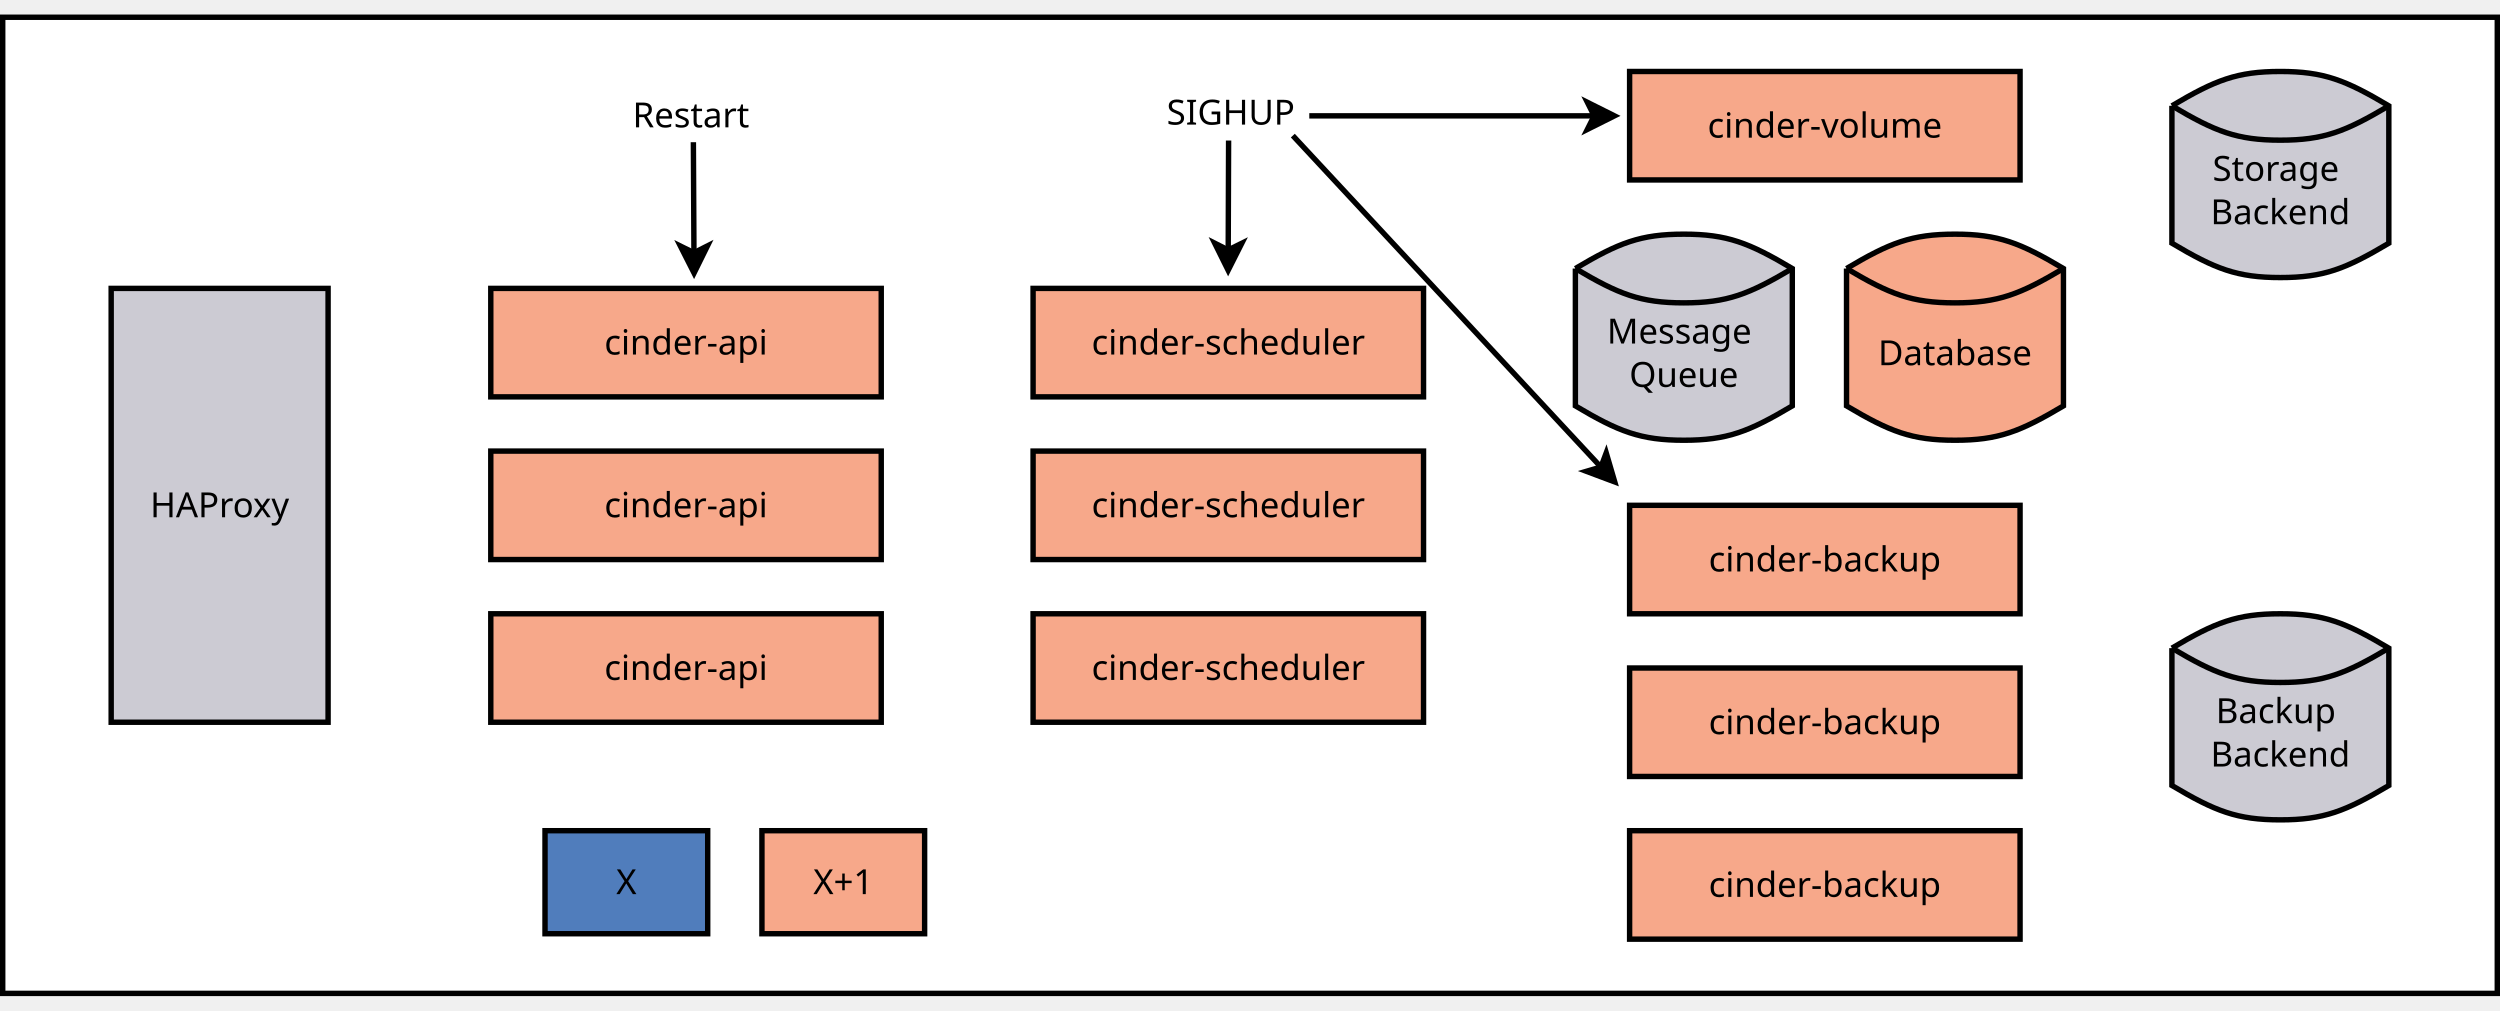
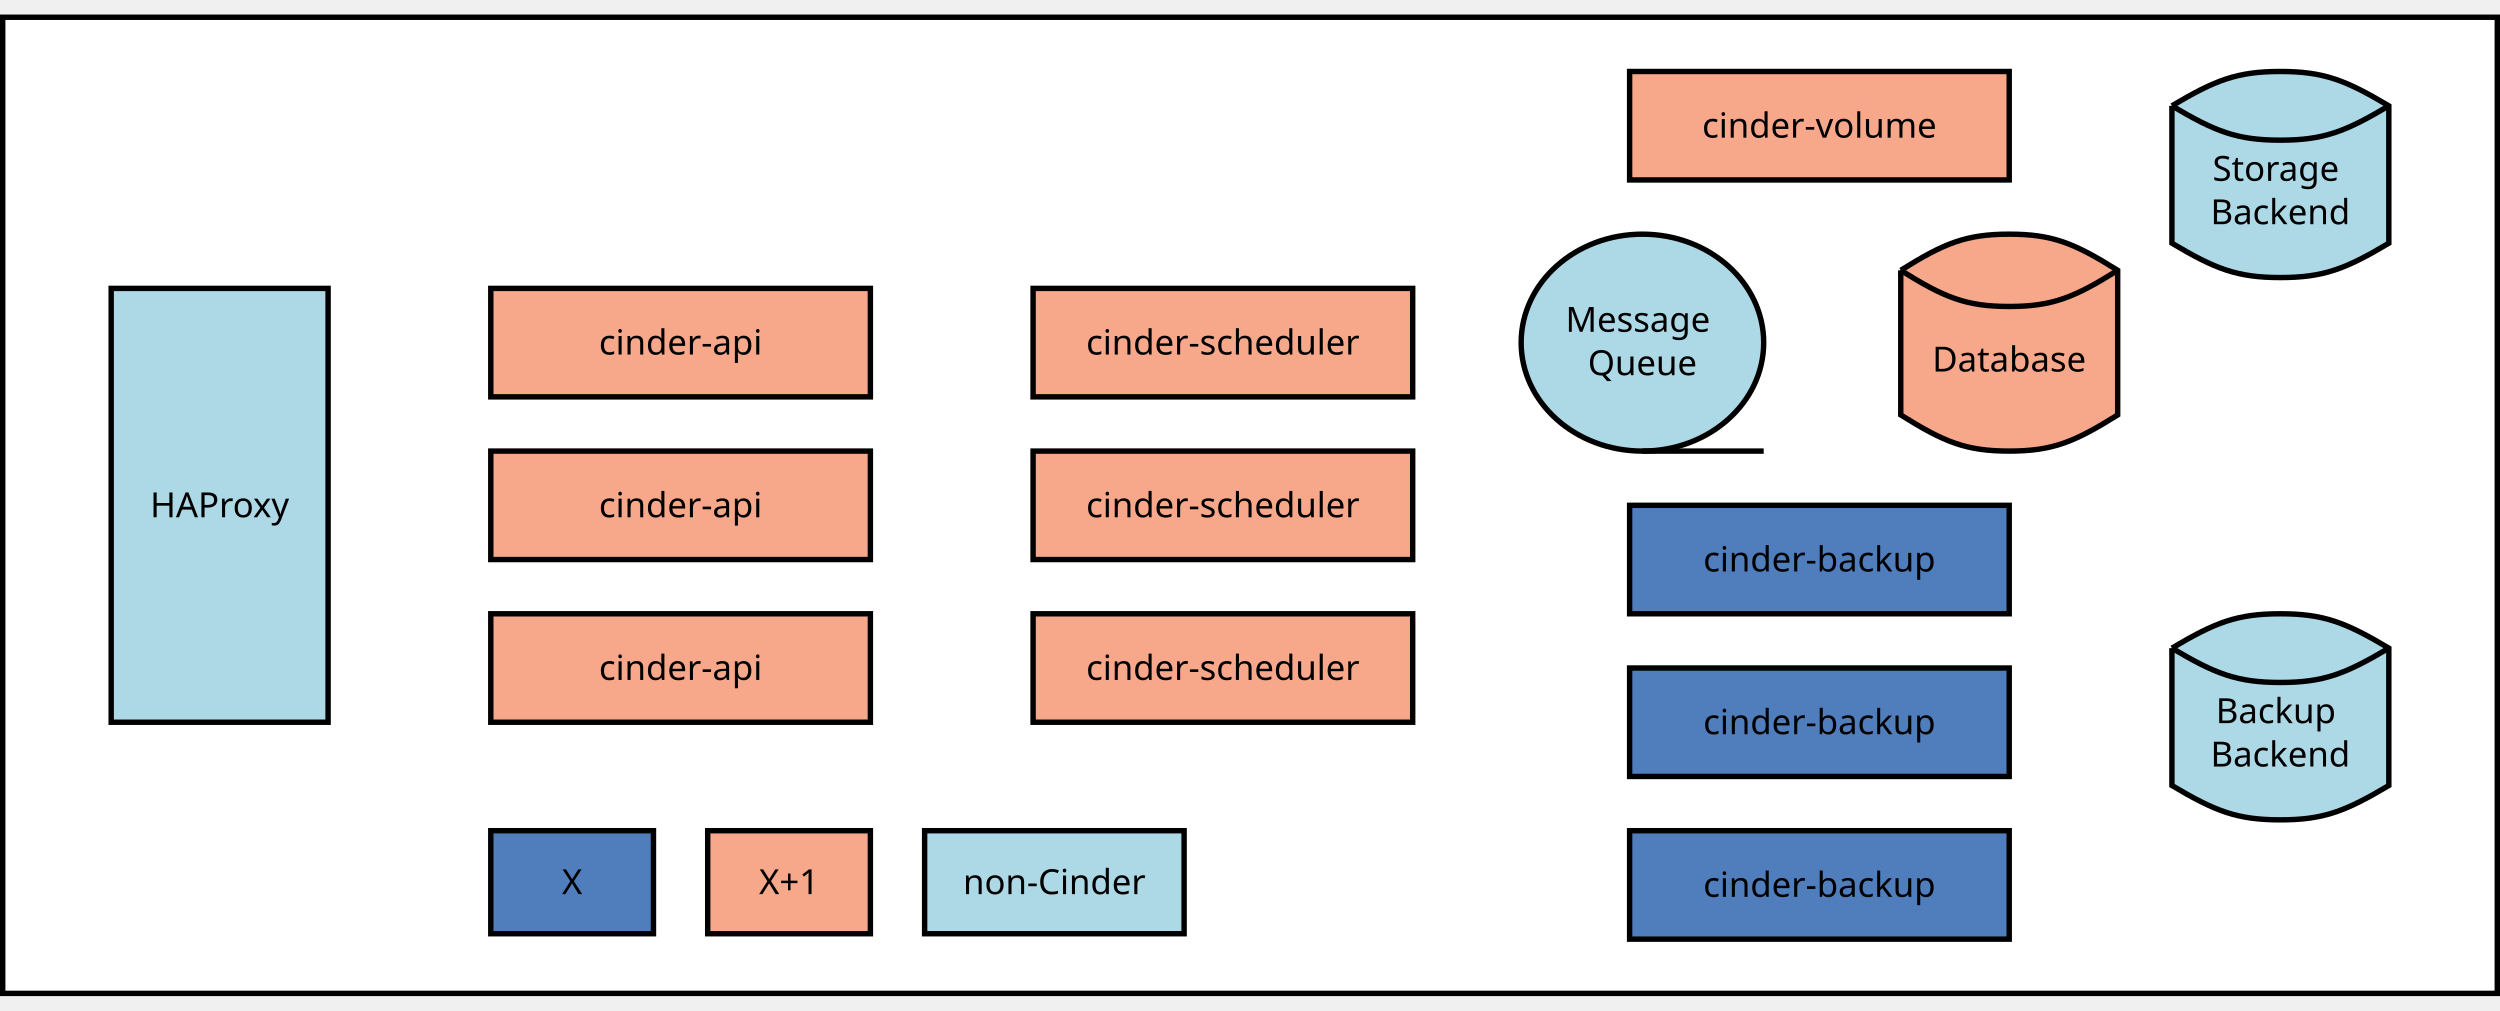
<svg xmlns="http://www.w3.org/2000/svg" width="47cm" height="19cm" viewBox="-61 -21 922 362">
  <g>
    <rect style="fill: #ffffff" x="-60" y="-20" width="920" height="360" />
    <rect style="fill: none; fill-opacity:0; stroke-width: 2; stroke: #000000" x="-60" y="-20" width="920" height="360" />
    <text font-size="12.8" style="fill: #000000;text-anchor:middle;font-family:sans-serif;font-style:normal;font-weight:normal" x="400" y="163.9">
      <tspan x="400" y="163.9" />
    </text>
  </g>
  <g>
-     <rect style="fill: #f7a88a" x="120" y="140" width="144" height="40" />
-     <rect style="fill: none; fill-opacity:0; stroke-width: 2; stroke: #000000" x="120" y="140" width="144" height="40" />
-     <text font-size="12.8" style="fill: #000000;text-anchor:middle;font-family:Montserrat;font-style:normal;font-weight:normal" x="192" y="164.4">
-       <tspan x="192" y="164.4">cinder-api</tspan>
+     <rect style="fill: #f7a88a" x="120" y="140" width="140" height="40" />
+     <rect style="fill: none; fill-opacity:0; stroke-width: 2; stroke: #000000" x="120" y="140" width="140" height="40" />
+     <text font-size="12.8" style="fill: #000000;text-anchor:middle;font-family:Montserrat;font-style:normal;font-weight:normal" x="190" y="164.4">
+       <tspan x="190" y="164.4">cinder-api</tspan>
    </text>
  </g>
  <g>
-     <rect style="fill: #f7a88a" x="320" y="140" width="144" height="40" />
-     <rect style="fill: none; fill-opacity:0; stroke-width: 2; stroke: #000000" x="320" y="140" width="144" height="40" />
-     <text font-size="12.8" style="fill: #000000;text-anchor:middle;font-family:Montserrat;font-style:normal;font-weight:normal" x="392" y="164.4">
-       <tspan x="392" y="164.4">cinder-scheduler</tspan>
+     <rect style="fill: #f7a88a" x="320" y="140" width="140" height="40" />
+     <rect style="fill: none; fill-opacity:0; stroke-width: 2; stroke: #000000" x="320" y="140" width="140" height="40" />
+     <text font-size="12.8" style="fill: #000000;text-anchor:middle;font-family:Montserrat;font-style:normal;font-weight:normal" x="390" y="164.4">
+       <tspan x="390" y="164.4">cinder-scheduler</tspan>
    </text>
  </g>
  <g>
-     <rect style="fill: #f7a88a" x="540" y="0" width="144" height="40" />
-     <rect style="fill: none; fill-opacity:0; stroke-width: 2; stroke: #000000" x="540" y="0" width="144" height="40" />
-     <text font-size="12.8" style="fill: #000000;text-anchor:middle;font-family:Montserrat;font-style:normal;font-weight:normal" x="612" y="24.4">
-       <tspan x="612" y="24.4">cinder-volume</tspan>
+     <rect style="fill: #f7a88a" x="540" y="0" width="140" height="40" />
+     <rect style="fill: none; fill-opacity:0; stroke-width: 2; stroke: #000000" x="540" y="0" width="140" height="40" />
+     <text font-size="12.8" style="fill: #000000;text-anchor:middle;font-family:Montserrat;font-style:normal;font-weight:normal" x="610" y="24.4">
+       <tspan x="610" y="24.4">cinder-volume</tspan>
    </text>
  </g>
  <g>
-     <path style="fill: #cccbd3" d="M 740 12.667 C 756,3.167 764,0 780,0 C 796,0 804,3.167 820,12.667 L 820,63.333 C 804,72.833 796,76 780,76 C 764,76 756,72.833 740,63.333 L 740,12.667z" />
+     <path style="fill: #add8e6" d="M 740 12.667 C 756,3.167 764,0 780,0 C 796,0 804,3.167 820,12.667 L 820,63.333 C 804,72.833 796,76 780,76 C 764,76 756,72.833 740,63.333 L 740,12.667z" />
    <path style="fill: none; fill-opacity:0; stroke-width: 2; stroke: #000000" d="M 740 12.667 C 756,3.167 764,0 780,0 C 796,0 804,3.167 820,12.667 L 820,63.333 C 804,72.833 796,76 780,76 C 764,76 756,72.833 740,63.333 L 740,12.667" />
    <path style="fill: none; fill-opacity:0; stroke-width: 2; stroke: #000000" d="M 740 12.667 C 756,22.167 764,25.333 780,25.333 C 796,25.333 804,22.167 820,12.667" />
    <text font-size="12.8" style="fill: #000000;text-anchor:middle;font-family:Montserrat;font-style:normal;font-weight:normal" x="780" y="40.333">
      <tspan x="780" y="40.333">Storage</tspan>
      <tspan x="780" y="56.333">Backend</tspan>
    </text>
  </g>
  <g>
-     <rect style="fill: #f7a88a" x="540" y="280" width="144" height="40" />
-     <rect style="fill: none; fill-opacity:0; stroke-width: 2; stroke: #000000" x="540" y="280" width="144" height="40" />
-     <text font-size="12.8" style="fill: #000000;text-anchor:middle;font-family:Montserrat;font-style:normal;font-weight:normal" x="612" y="304.4">
-       <tspan x="612" y="304.4">cinder-backup</tspan>
+     <rect style="fill: #507dbc" x="540" y="280" width="140" height="40" />
+     <rect style="fill: none; fill-opacity:0; stroke-width: 2; stroke: #000000" x="540" y="280" width="140" height="40" />
+     <text font-size="12.8" style="fill: #000000;text-anchor:middle;font-family:Montserrat;font-style:normal;font-weight:normal" x="610" y="304.4">
+       <tspan x="610" y="304.4">cinder-backup</tspan>
    </text>
  </g>
  <g>
-     <rect style="fill: #f7a88a" x="540" y="220" width="144" height="40" />
-     <rect style="fill: none; fill-opacity:0; stroke-width: 2; stroke: #000000" x="540" y="220" width="144" height="40" />
-     <text font-size="12.8" style="fill: #000000;text-anchor:middle;font-family:Montserrat;font-style:normal;font-weight:normal" x="612" y="244.4">
-       <tspan x="612" y="244.4">cinder-backup</tspan>
+     <rect style="fill: #507dbc" x="540" y="220" width="140" height="40" />
+     <rect style="fill: none; fill-opacity:0; stroke-width: 2; stroke: #000000" x="540" y="220" width="140" height="40" />
+     <text font-size="12.8" style="fill: #000000;text-anchor:middle;font-family:Montserrat;font-style:normal;font-weight:normal" x="610" y="244.4">
+       <tspan x="610" y="244.4">cinder-backup</tspan>
    </text>
  </g>
  <g>
-     <path style="fill: #cccbd3" d="M 740 212.667 C 756,203.167 764,200 780,200 C 796,200 804,203.167 820,212.667 L 820,263.333 C 804,272.833 796,276 780,276 C 764,276 756,272.833 740,263.333 L 740,212.667z" />
+     <path style="fill: #add8e6" d="M 740 212.667 C 756,203.167 764,200 780,200 C 796,200 804,203.167 820,212.667 L 820,263.333 C 804,272.833 796,276 780,276 C 764,276 756,272.833 740,263.333 L 740,212.667z" />
    <path style="fill: none; fill-opacity:0; stroke-width: 2; stroke: #000000" d="M 740 212.667 C 756,203.167 764,200 780,200 C 796,200 804,203.167 820,212.667 L 820,263.333 C 804,272.833 796,276 780,276 C 764,276 756,272.833 740,263.333 L 740,212.667" />
    <path style="fill: none; fill-opacity:0; stroke-width: 2; stroke: #000000" d="M 740 212.667 C 756,222.167 764,225.333 780,225.333 C 796,225.333 804,222.167 820,212.667" />
    <text font-size="12.8" style="fill: #000000;text-anchor:middle;font-family:Montserrat;font-style:normal;font-weight:normal" x="780" y="240.333">
      <tspan x="780" y="240.333">Backup</tspan>
      <tspan x="780" y="256.333">Backend</tspan>
    </text>
  </g>
  <g>
-     <rect style="fill: #f7a88a" x="320" y="80" width="144" height="40" />
-     <rect style="fill: none; fill-opacity:0; stroke-width: 2; stroke: #000000" x="320" y="80" width="144" height="40" />
-     <text font-size="12.8" style="fill: #000000;text-anchor:middle;font-family:Montserrat;font-style:normal;font-weight:normal" x="392" y="104.4">
-       <tspan x="392" y="104.4">cinder-scheduler</tspan>
+     <rect style="fill: #f7a88a" x="320" y="80" width="140" height="40" />
+     <rect style="fill: none; fill-opacity:0; stroke-width: 2; stroke: #000000" x="320" y="80" width="140" height="40" />
+     <text font-size="12.8" style="fill: #000000;text-anchor:middle;font-family:Montserrat;font-style:normal;font-weight:normal" x="390" y="104.4">
+       <tspan x="390" y="104.4">cinder-scheduler</tspan>
    </text>
  </g>
  <g>
-     <rect style="fill: #f7a88a" x="320" y="200" width="144" height="40" />
-     <rect style="fill: none; fill-opacity:0; stroke-width: 2; stroke: #000000" x="320" y="200" width="144" height="40" />
-     <text font-size="12.8" style="fill: #000000;text-anchor:middle;font-family:Montserrat;font-style:normal;font-weight:normal" x="392" y="224.4">
-       <tspan x="392" y="224.4">cinder-scheduler</tspan>
+     <rect style="fill: #f7a88a" x="320" y="200" width="140" height="40" />
+     <rect style="fill: none; fill-opacity:0; stroke-width: 2; stroke: #000000" x="320" y="200" width="140" height="40" />
+     <text font-size="12.8" style="fill: #000000;text-anchor:middle;font-family:Montserrat;font-style:normal;font-weight:normal" x="390" y="224.4">
+       <tspan x="390" y="224.4">cinder-scheduler</tspan>
    </text>
  </g>
  <g>
-     <rect style="fill: #cccbd3" x="-20" y="80" width="80" height="160" />
+     <rect style="fill: #add8e6" x="-20" y="80" width="80" height="160" />
    <rect style="fill: none; fill-opacity:0; stroke-width: 2; stroke: #000000" x="-20" y="80" width="80" height="160" />
    <text font-size="12.8" style="fill: #000000;text-anchor:middle;font-family:Montserrat;font-style:normal;font-weight:normal" x="20" y="164.4">
      <tspan x="20" y="164.4">HAProxy</tspan>
    </text>
  </g>
  <g>
-     <rect style="fill: #f7a88a" x="120" y="200" width="144" height="40" />
-     <rect style="fill: none; fill-opacity:0; stroke-width: 2; stroke: #000000" x="120" y="200" width="144" height="40" />
-     <text font-size="12.8" style="fill: #000000;text-anchor:middle;font-family:Montserrat;font-style:normal;font-weight:normal" x="192" y="224.4">
-       <tspan x="192" y="224.4">cinder-api</tspan>
+     <rect style="fill: #f7a88a" x="120" y="200" width="140" height="40" />
+     <rect style="fill: none; fill-opacity:0; stroke-width: 2; stroke: #000000" x="120" y="200" width="140" height="40" />
+     <text font-size="12.8" style="fill: #000000;text-anchor:middle;font-family:Montserrat;font-style:normal;font-weight:normal" x="190" y="224.4">
+       <tspan x="190" y="224.4">cinder-api</tspan>
    </text>
  </g>
  <g>
-     <path style="fill: #cccbd3" d="M 520 72.667 C 536,63.167 544,60 560,60 C 576,60 584,63.167 600,72.667 L 600,123.333 C 584,132.833 576,136 560,136 C 544,136 536,132.833 520,123.333 L 520,72.667z" />
-     <path style="fill: none; fill-opacity:0; stroke-width: 2; stroke: #000000" d="M 520 72.667 C 536,63.167 544,60 560,60 C 576,60 584,63.167 600,72.667 L 600,123.333 C 584,132.833 576,136 560,136 C 544,136 536,132.833 520,123.333 L 520,72.667" />
-     <path style="fill: none; fill-opacity:0; stroke-width: 2; stroke: #000000" d="M 520 72.667 C 536,82.167 544,85.333 560,85.333 C 576,85.333 584,82.167 600,72.667" />
-     <text font-size="12.8" style="fill: #000000;text-anchor:middle;font-family:Montserrat;font-style:normal;font-weight:normal" x="560" y="100.333">
-       <tspan x="560" y="100.333">Message</tspan>
-       <tspan x="560" y="116.333">Queue</tspan>
+     <path style="fill: #f7a88a" d="M 640 73.333 C 656,63.333 664,60 680,60 C 696,60 704,63.333 720,73.333 L 720,126.667 C 704,136.667 696,140 680,140 C 664,140 656,136.667 640,126.667 L 640,73.333z" />
+     <path style="fill: none; fill-opacity:0; stroke-width: 2; stroke: #000000" d="M 640 73.333 C 656,63.333 664,60 680,60 C 696,60 704,63.333 720,73.333 L 720,126.667 C 704,136.667 696,140 680,140 C 664,140 656,136.667 640,126.667 L 640,73.333" />
+     <path style="fill: none; fill-opacity:0; stroke-width: 2; stroke: #000000" d="M 640 73.333 C 656,83.333 664,86.667 680,86.667 C 696,86.667 704,83.333 720,73.333" />
+     <text font-size="12.8" style="fill: #000000;text-anchor:middle;font-family:Montserrat;font-style:normal;font-weight:normal" x="680" y="110.667">
+       <tspan x="680" y="110.667">Database</tspan>
    </text>
  </g>
  <g>
-     <path style="fill: #f7a88a" d="M 620 72.667 C 636,63.167 644,60 660,60 C 676,60 684,63.167 700,72.667 L 700,123.333 C 684,132.833 676,136 660,136 C 644,136 636,132.833 620,123.333 L 620,72.667z" />
-     <path style="fill: none; fill-opacity:0; stroke-width: 2; stroke: #000000" d="M 620 72.667 C 636,63.167 644,60 660,60 C 676,60 684,63.167 700,72.667 L 700,123.333 C 684,132.833 676,136 660,136 C 644,136 636,132.833 620,123.333 L 620,72.667" />
-     <path style="fill: none; fill-opacity:0; stroke-width: 2; stroke: #000000" d="M 620 72.667 C 636,82.167 644,85.333 660,85.333 C 676,85.333 684,82.167 700,72.667" />
-     <text font-size="12.8" style="fill: #000000;text-anchor:middle;font-family:Montserrat;font-style:normal;font-weight:normal" x="660" y="108.333">
-       <tspan x="660" y="108.333">Database</tspan>
+     <rect style="fill: #507dbc" x="120" y="280" width="60" height="38" />
+     <rect style="fill: none; fill-opacity:0; stroke-width: 2; stroke: #000000" x="120" y="280" width="60" height="38" />
+     <text font-size="12.8" style="fill: #000000;text-anchor:middle;font-family:Montserrat;font-style:normal;font-weight:normal" x="150" y="303.4">
+       <tspan x="150" y="303.4">X</tspan>
    </text>
  </g>
  <g>
-     <rect style="fill: #507dbc" x="140" y="280" width="60" height="38" />
-     <rect style="fill: none; fill-opacity:0; stroke-width: 2; stroke: #000000" x="140" y="280" width="60" height="38" />
-     <text font-size="12.8" style="fill: #000000;text-anchor:middle;font-family:Montserrat;font-style:normal;font-weight:normal" x="170" y="303.4">
-       <tspan x="170" y="303.4">X</tspan>
+     <rect style="fill: #f7a88a" x="200" y="280" width="60" height="38" />
+     <rect style="fill: none; fill-opacity:0; stroke-width: 2; stroke: #000000" x="200" y="280" width="60" height="38" />
+     <text font-size="12.8" style="fill: #000000;text-anchor:middle;font-family:Montserrat;font-style:normal;font-weight:normal" x="230" y="303.4">
+       <tspan x="230" y="303.4">X+1</tspan>
    </text>
  </g>
-   <g>
-     <rect style="fill: #f7a88a" x="220" y="280" width="60" height="38" />
-     <rect style="fill: none; fill-opacity:0; stroke-width: 2; stroke: #000000" x="220" y="280" width="60" height="38" />
-     <text font-size="12.8" style="fill: #000000;text-anchor:middle;font-family:Montserrat;font-style:normal;font-weight:normal" x="250" y="303.4">
-       <tspan x="250" y="303.4">X+1</tspan>
-     </text>
-   </g>
-   <text font-size="12.8" style="fill: #000000;text-anchor:start;font-family:sans-serif;font-style:normal;font-weight:normal" x="170" y="299">
-     <tspan x="170" y="299" />
+   <text font-size="12.8" style="fill: #000000;text-anchor:start;font-family:sans-serif;font-style:normal;font-weight:normal" x="150" y="299">
+     <tspan x="150" y="299" />
  </text>
-   <text font-size="12.8" style="fill: #000000;text-anchor:start;font-family:sans-serif;font-style:normal;font-weight:normal" x="250" y="299">
-     <tspan x="250" y="299" />
+   <text font-size="12.8" style="fill: #000000;text-anchor:start;font-family:sans-serif;font-style:normal;font-weight:normal" x="230" y="299">
+     <tspan x="230" y="299" />
  </text>
  <g>
-     <rect style="fill: #f7a88a" x="540" y="160" width="144" height="40" />
-     <rect style="fill: none; fill-opacity:0; stroke-width: 2; stroke: #000000" x="540" y="160" width="144" height="40" />
-     <text font-size="12.8" style="fill: #000000;text-anchor:middle;font-family:Montserrat;font-style:normal;font-weight:normal" x="612" y="184.4">
-       <tspan x="612" y="184.4">cinder-backup</tspan>
+     <rect style="fill: #507dbc" x="540" y="160" width="140" height="40" />
+     <rect style="fill: none; fill-opacity:0; stroke-width: 2; stroke: #000000" x="540" y="160" width="140" height="40" />
+     <text font-size="12.8" style="fill: #000000;text-anchor:middle;font-family:Montserrat;font-style:normal;font-weight:normal" x="610" y="184.4">
+       <tspan x="610" y="184.4">cinder-backup</tspan>
    </text>
  </g>
  <text font-size="12.8" style="fill: #000000;text-anchor:start;font-family:sans-serif;font-style:normal;font-weight:normal" x="398.178" y="14.542">
    <tspan x="398.178" y="14.542" />
  </text>
  <g>
-     <rect style="fill: #f7a88a" x="120" y="80" width="144" height="40" />
-     <rect style="fill: none; fill-opacity:0; stroke-width: 2; stroke: #000000" x="120" y="80" width="144" height="40" />
-     <text font-size="12.8" style="fill: #000000;text-anchor:middle;font-family:Montserrat;font-style:normal;font-weight:normal" x="192" y="104.4">
-       <tspan x="192" y="104.4">cinder-api</tspan>
+     <rect style="fill: #f7a88a" x="120" y="80" width="140" height="40" />
+     <rect style="fill: none; fill-opacity:0; stroke-width: 2; stroke: #000000" x="120" y="80" width="140" height="40" />
+     <text font-size="12.8" style="fill: #000000;text-anchor:middle;font-family:Montserrat;font-style:normal;font-weight:normal" x="190" y="104.4">
+       <tspan x="190" y="104.4">cinder-api</tspan>
    </text>
  </g>
  <g>
-     <line style="fill: none; fill-opacity:0; stroke-width: 2; stroke: #000000" x1="194.719" y1="26.081" x2="194.929" y2="66.844" />
-     <polygon style="fill: #000000" points="194.967,74.343 189.916,64.369 194.929,66.844 199.916,64.318 " />
-     <polygon style="fill: none; fill-opacity:0; stroke-width: 2; stroke: #000000" points="194.967,74.343 189.916,64.369 194.929,66.844 199.916,64.318 " />
+     <ellipse style="fill: #add8e6" cx="544.725" cy="100" rx="44.725" ry="40" />
+     <ellipse style="fill: none; fill-opacity:0; stroke-width: 2; stroke: #000000" cx="544.725" cy="100" rx="44.725" ry="40" />
+     <line style="fill: none; fill-opacity:0; stroke-width: 2; stroke: #000000" x1="544.725" y1="140" x2="589.45" y2="140" />
+     <text font-size="12.8" style="fill: #000000;text-anchor:middle;font-family:Montserrat;font-style:normal;font-weight:normal" x="544.725" y="96">
+       <tspan x="544.725" y="96">Message</tspan>
+       <tspan x="544.725" y="112">Queue</tspan>
+     </text>
  </g>
-   <text font-size="12.8" style="fill: #000000;text-anchor:start;font-family:Montserrat;font-style:normal;font-weight:normal" x="172.316" y="20.607">
-     <tspan x="172.316" y="20.607">Restart</tspan>
+   <text font-size="12.8" style="fill: #000000;text-anchor:start;font-family:sans-serif;font-style:normal;font-weight:normal" x="544.725" y="108">
+     <tspan x="544.725" y="108" />
  </text>
  <g>
-     <line style="fill: none; fill-opacity:0; stroke-width: 2; stroke: #000000" x1="392.105" y1="25.474" x2="391.965" y2="65.829" />
-     <polygon style="fill: #000000" points="391.94,73.329 386.974,63.312 391.965,65.829 396.974,63.347 " />
-     <polygon style="fill: none; fill-opacity:0; stroke-width: 2; stroke: #000000" points="391.94,73.329 386.974,63.312 391.965,65.829 396.974,63.347 " />
-   </g>
-   <text font-size="12.8" style="fill: #000000;text-anchor:start;font-family:Montserrat;font-style:normal;font-weight:normal" x="369.269" y="19.593">
-     <tspan x="369.269" y="19.593">SIGHUP</tspan>
-   </text>
-   <g>
-     <line style="fill: none; fill-opacity:0; stroke-width: 2; stroke: #000000" x1="421.864" y1="16.364" x2="526.915" y2="16.364" />
-     <polygon style="fill: #000000" points="534.415,16.364 524.415,21.364 526.915,16.364 524.415,11.364 " />
-     <polygon style="fill: none; fill-opacity:0; stroke-width: 2; stroke: #000000" points="534.415,16.364 524.415,21.364 526.915,16.364 524.415,11.364 " />
-   </g>
-   <g>
-     <line style="fill: none; fill-opacity:0; stroke-width: 2; stroke: #000000" x1="415.791" y1="23.652" x2="529.415" y2="145.885" />
-     <polygon style="fill: #000000" points="534.522,151.378 524.051,147.458 529.415,145.885 531.375,140.649 " />
-     <polygon style="fill: none; fill-opacity:0; stroke-width: 2; stroke: #000000" points="534.522,151.378 524.051,147.458 529.415,145.885 531.375,140.649 " />
+     <rect style="fill: #add8e6" x="280" y="280" width="95.7" height="38" />
+     <rect style="fill: none; fill-opacity:0; stroke-width: 2; stroke: #000000" x="280" y="280" width="95.7" height="38" />
+     <text font-size="12.8" style="fill: #000000;text-anchor:middle;font-family:Montserrat;font-style:normal;font-weight:normal" x="327.85" y="303.4">
+       <tspan x="327.85" y="303.4">non-Cinder</tspan>
+     </text>
  </g>
</svg>
